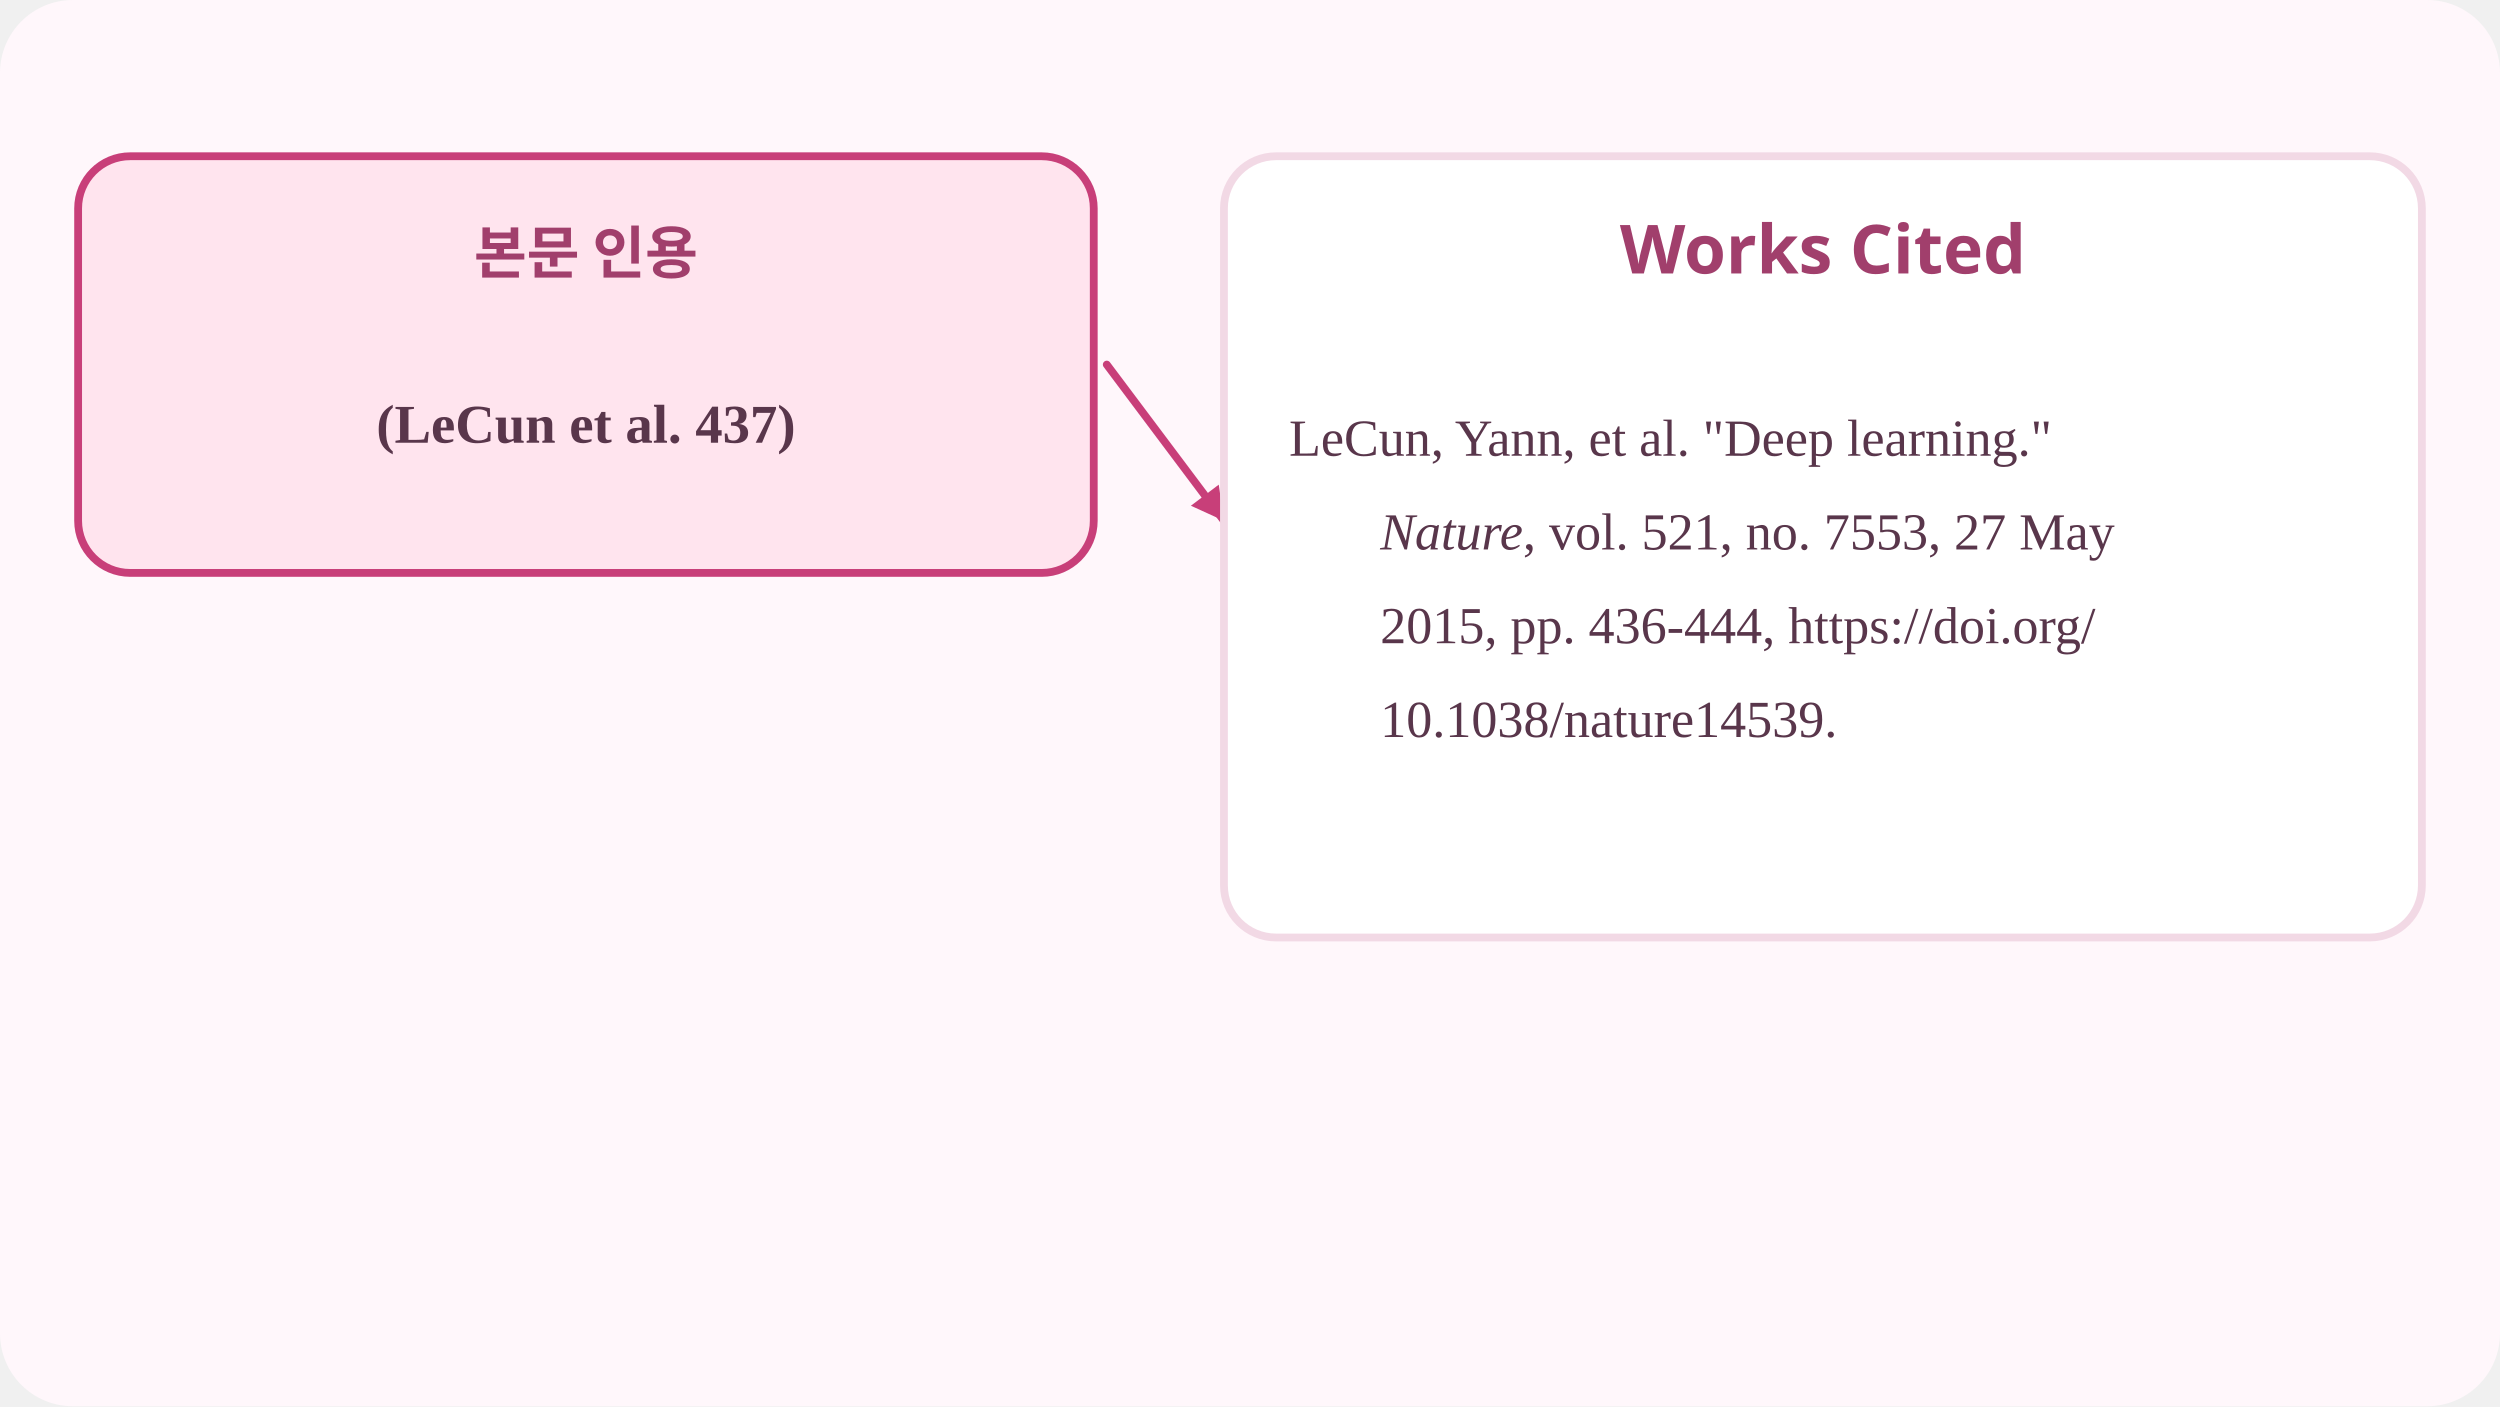
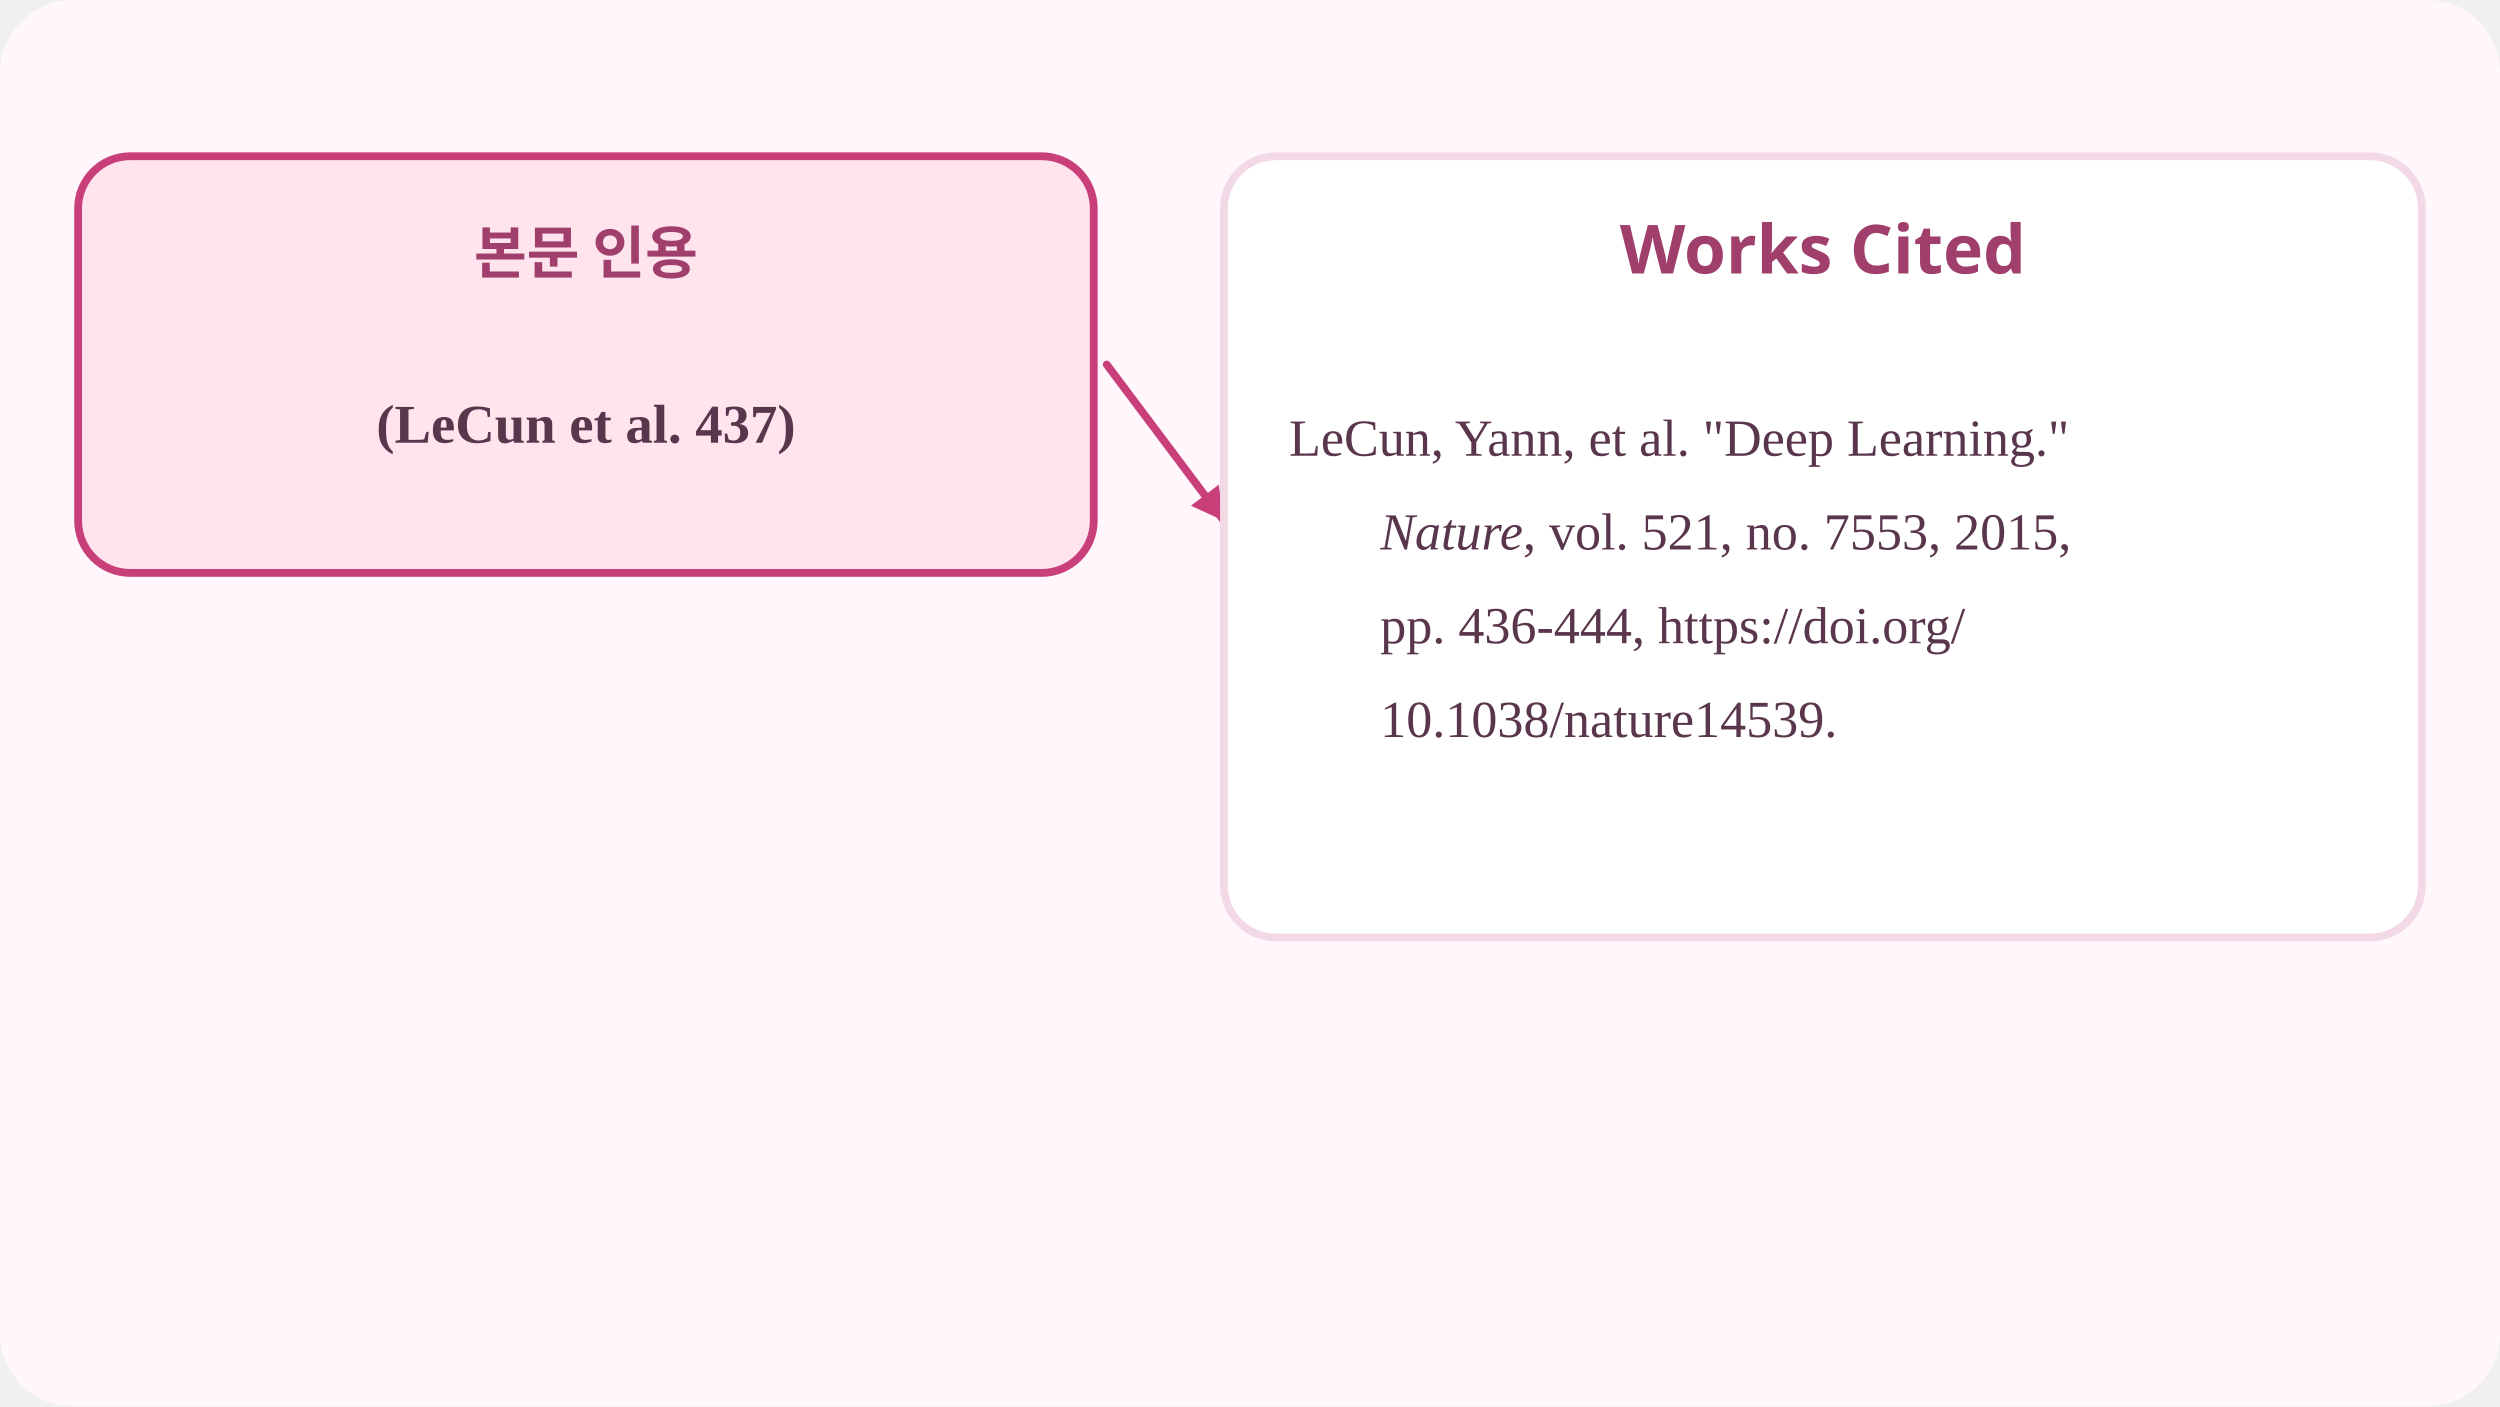
<svg xmlns="http://www.w3.org/2000/svg" viewBox="0 0 960 540" role="img" aria-label="MLA 본문 인용과 그것이 가리키는 Works Cited 항목.">
  <rect width="960" height="540" rx="28" fill="#fff7fb" />
  <rect x="30" y="60" width="390" height="160" rx="20" fill="#ffe4ee" stroke="#c83f79" stroke-width="3" />
  <text x="225" y="105" fill="#a13f6c" font-size="22" font-weight="800" text-anchor="middle" font-family="system-ui,'PingFang SC','Noto Sans SC','Hiragino Sans',sans-serif">본문 인용</text>
  <text x="225" y="170" fill="#59364b" font-size="21" font-weight="700" text-anchor="middle" font-family="Georgia,'Times New Roman',serif">(LeCun et al. 437)</text>
  <line x1="425" y1="140" x2="470" y2="200" stroke="#c83f79" stroke-width="3" stroke-linecap="round" />
  <path d="M470 200 L457.3 194.2 L468.0 186.1 Z" fill="#c83f79" />
  <rect x="470" y="60" width="460" height="300" rx="20" fill="#ffffff" stroke="#f2d9e5" stroke-width="3" />
  <text x="700" y="105" fill="#a13f6c" font-size="26" font-weight="800" text-anchor="middle" font-family="system-ui,'PingFang SC','Noto Sans SC','Hiragino Sans',sans-serif">Works Cited</text>
-   <text x="495" y="175" fill="#59364b" font-size="20" font-family="Georgia,'Times New Roman',serif">LeCun, Yann, et al. "Deep learning."</text>
+   <text x="495" y="175" fill="#59364b" font-size="20" font-family="Georgia,'Times New Roman',serif">LeCun, Yann, et al. "Deep Learning."</text>
  <text x="530" y="211" fill="#59364b" font-size="20" font-family="Georgia,'Times New Roman',serif">
-     <tspan font-style="italic">Nature</tspan>, vol. 521, no. 7553, 27 May</text>
-   <text x="530" y="247" fill="#59364b" font-size="20" font-family="Georgia,'Times New Roman',serif">2015, pp. 436-444, https://doi.org/</text>
+     <tspan font-style="italic">Nature</tspan>, vol. 521, no. 7553, 2015,</text>
+   <text x="530" y="247" fill="#59364b" font-size="20" font-family="Georgia,'Times New Roman',serif">pp. 436-444, https://doi.org/</text>
  <text x="530" y="283" fill="#59364b" font-size="20" font-family="Georgia,'Times New Roman',serif">10.1038/nature14539.</text>
</svg>
